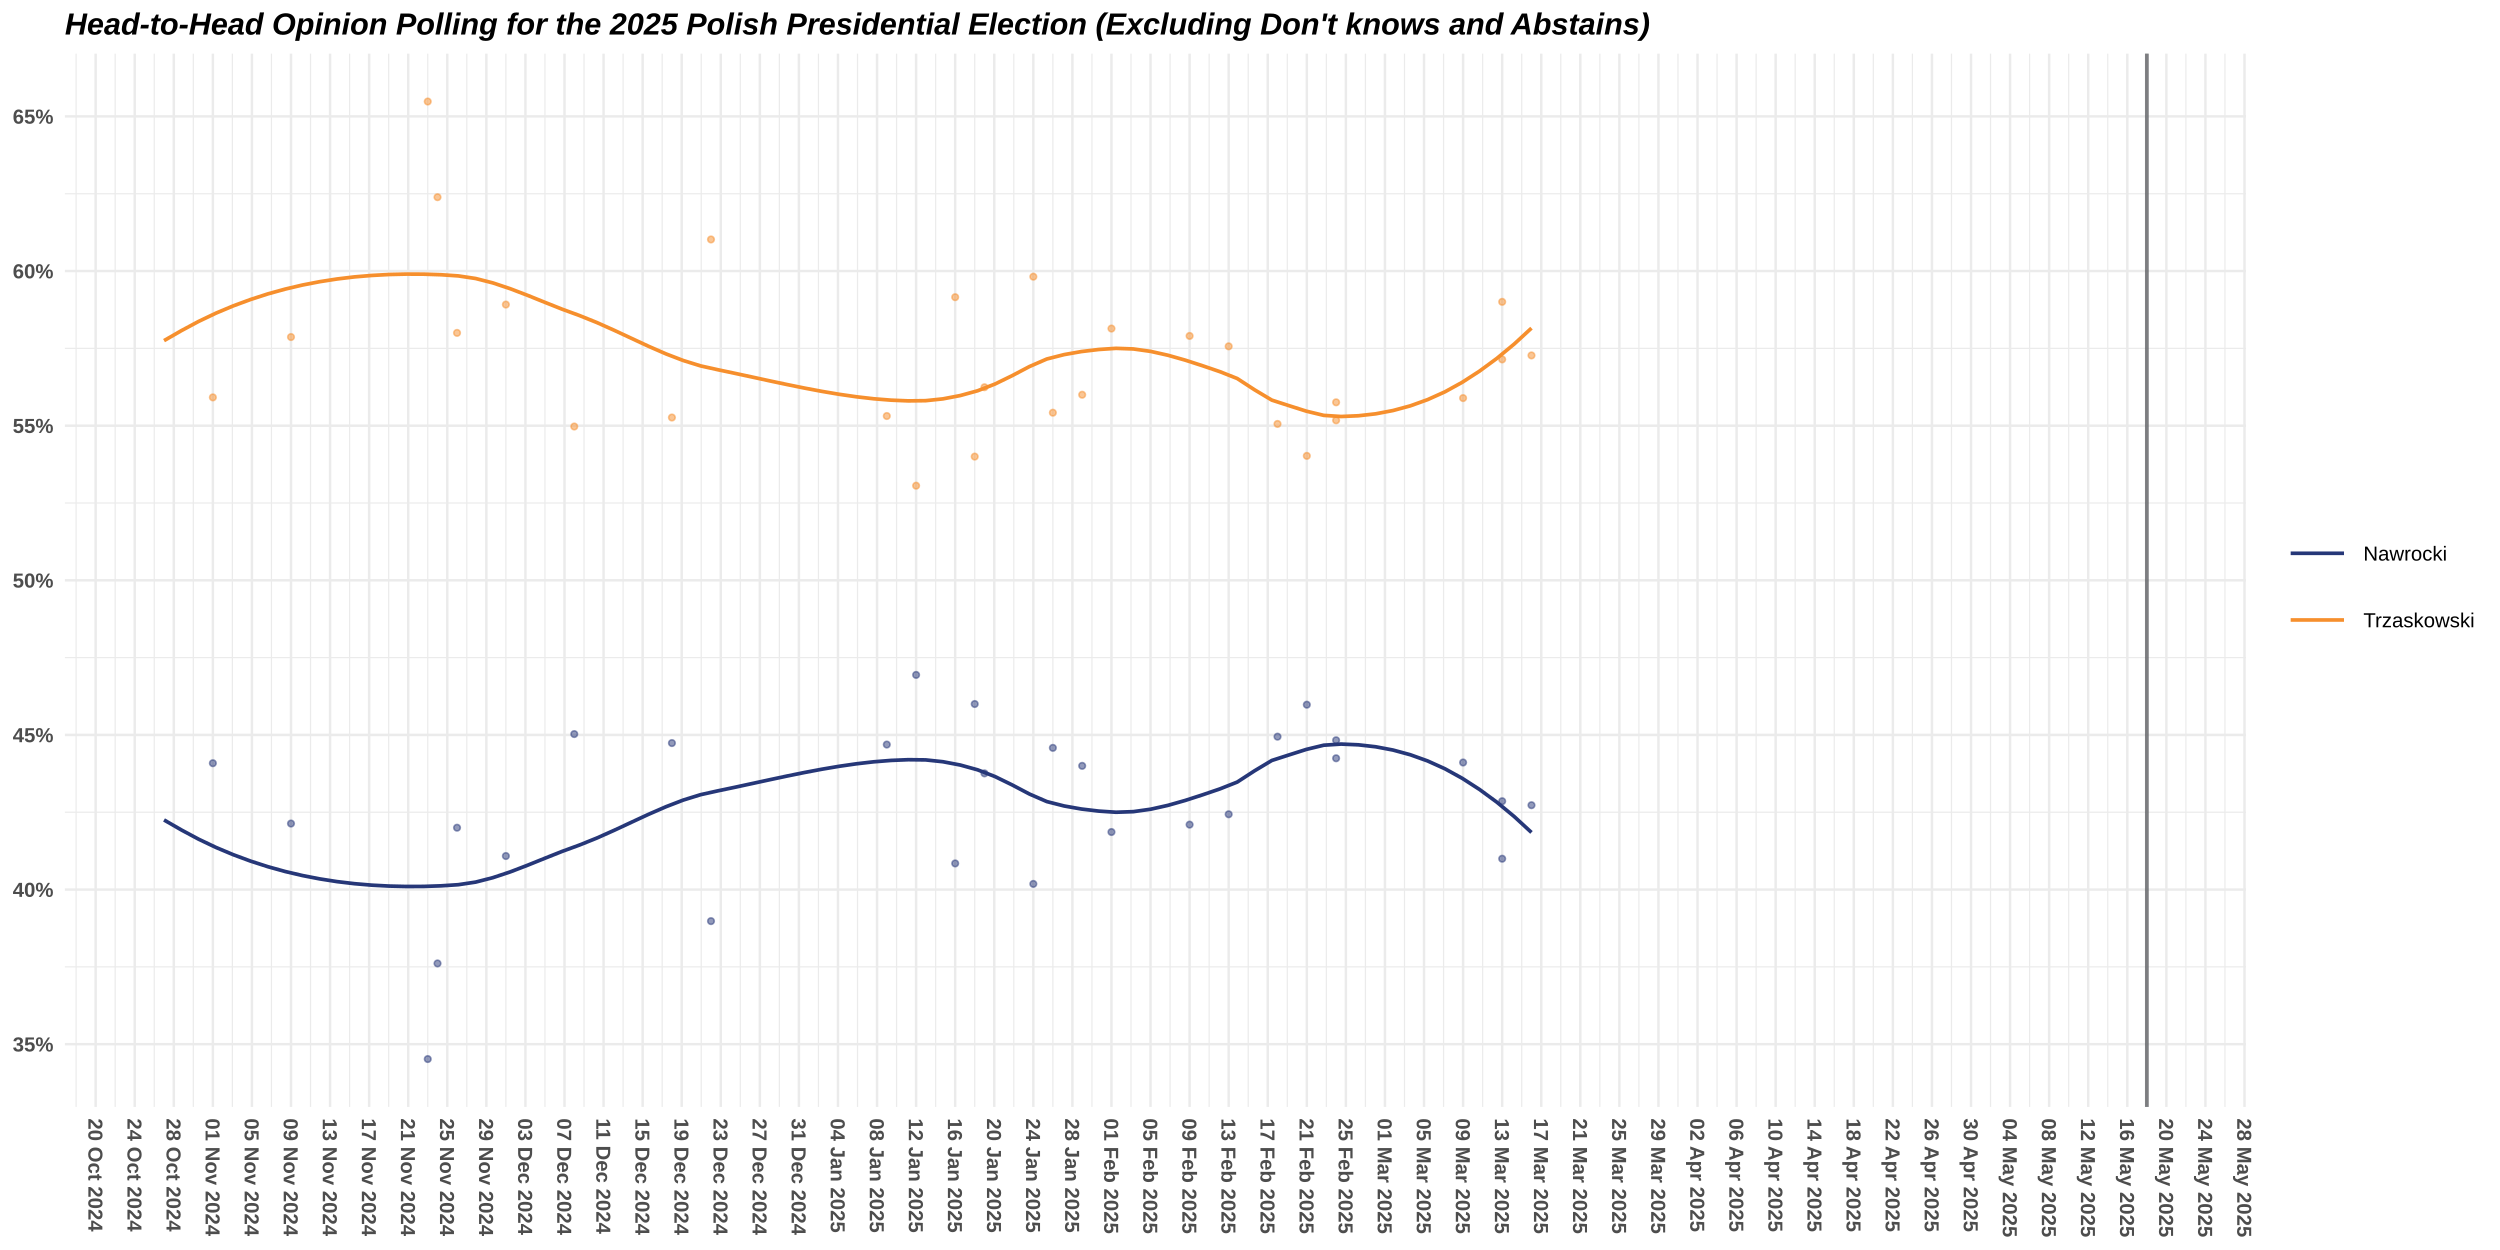
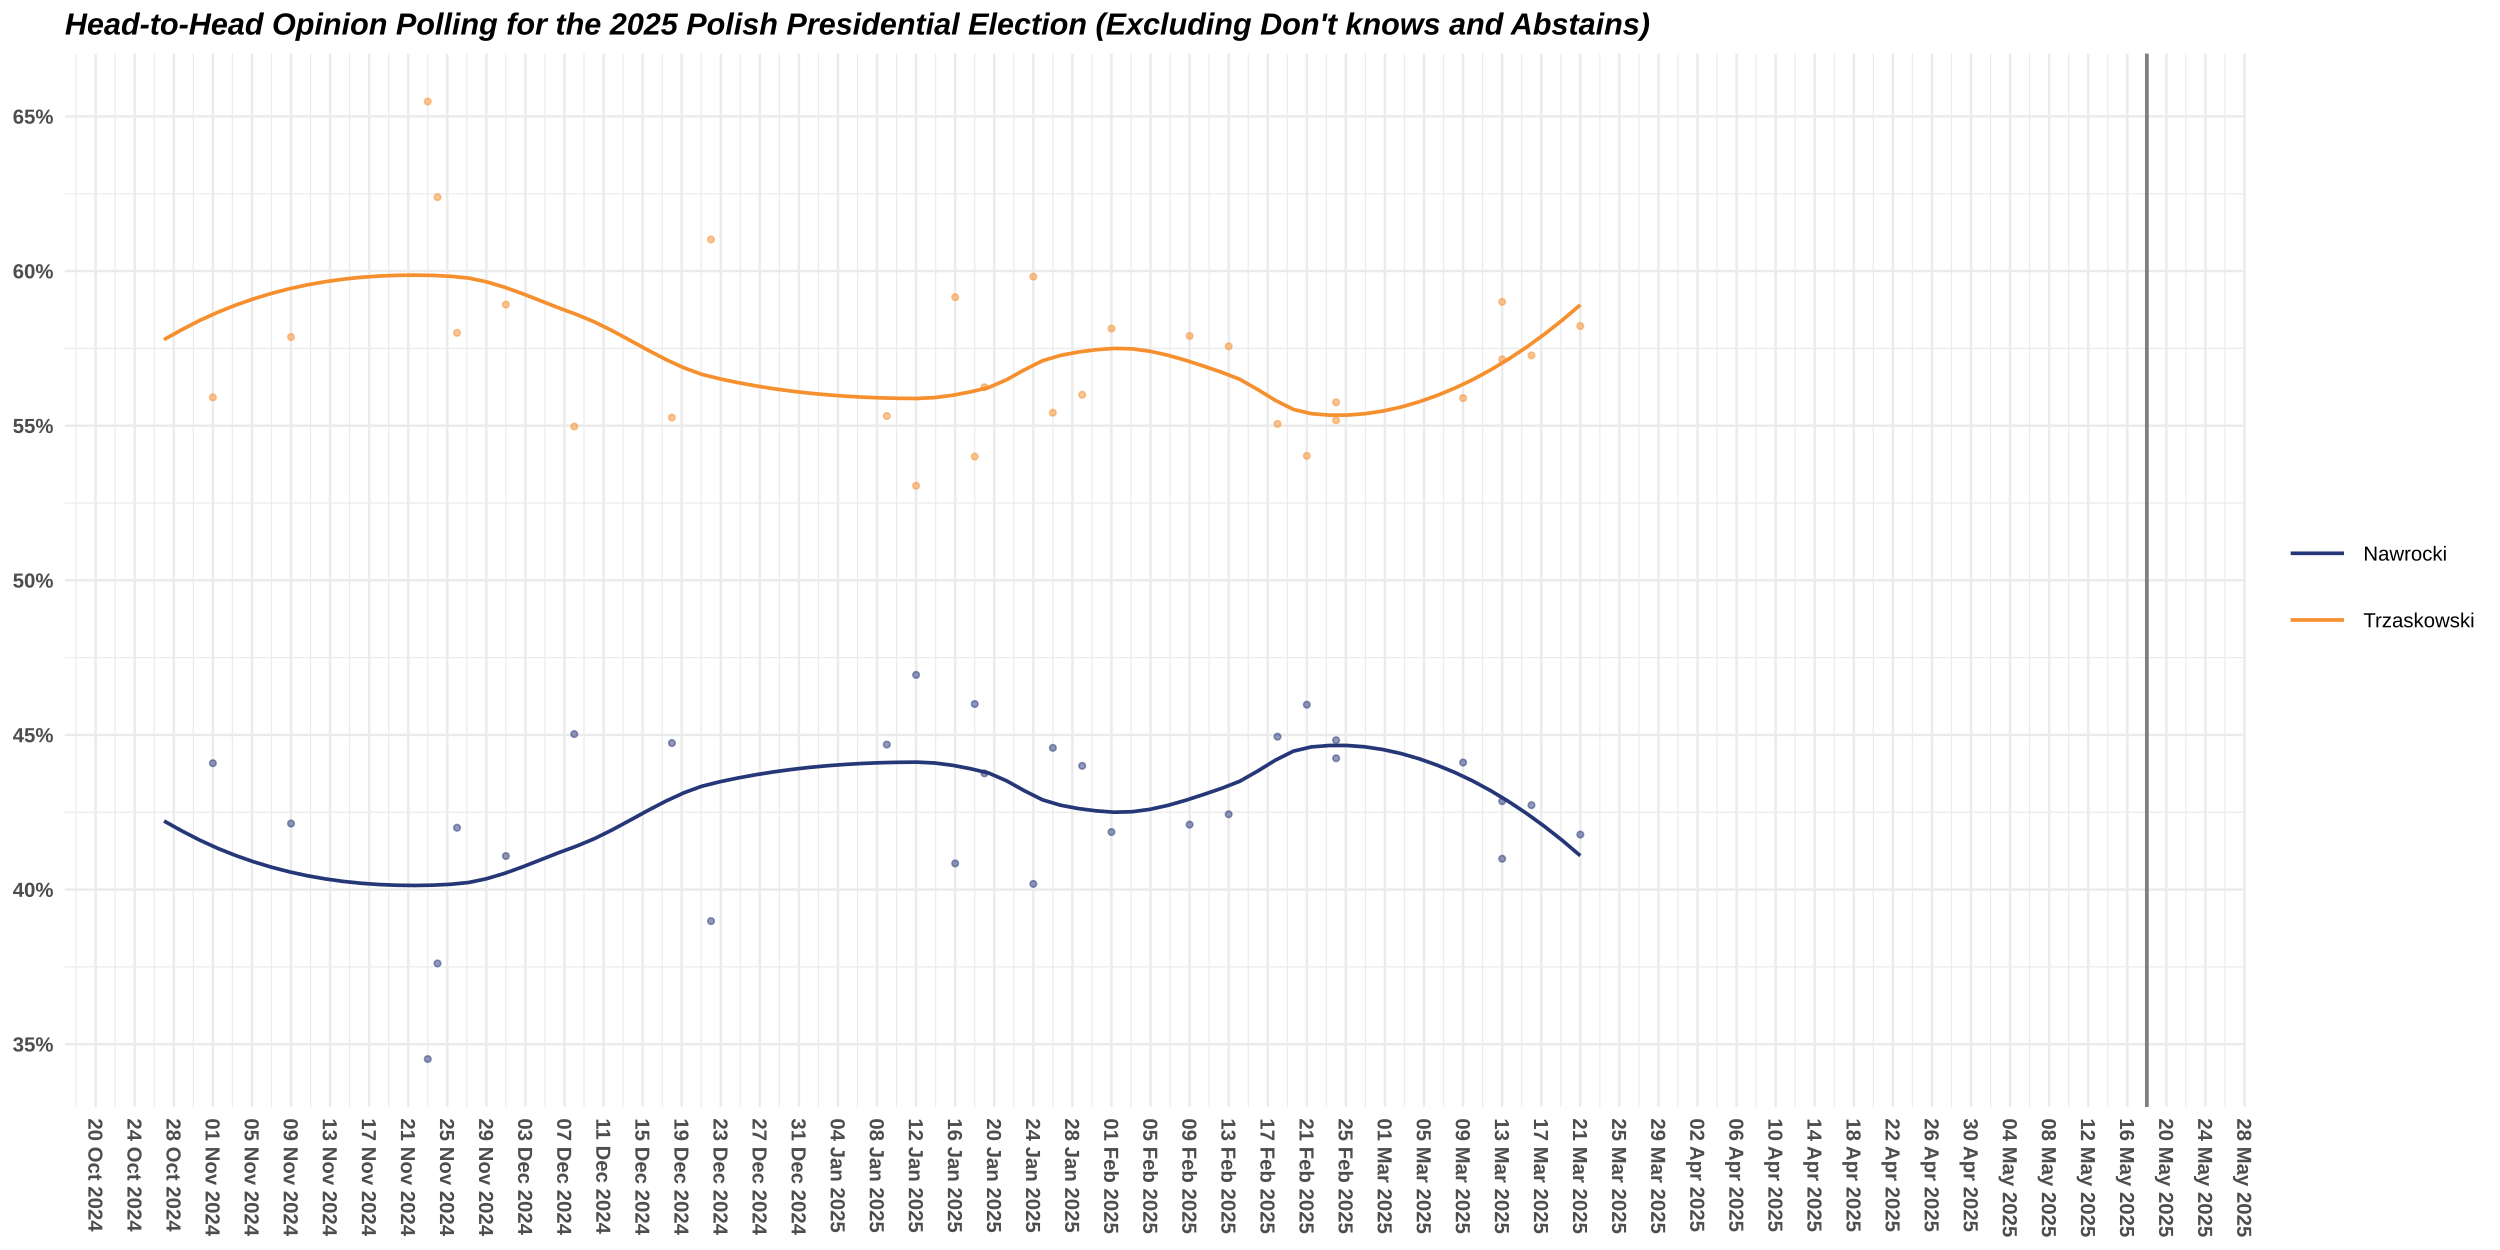
<svg xmlns="http://www.w3.org/2000/svg" class="svglite" width="1080.00pt" height="540.00pt" viewBox="0 0 1080.00 540.00">
  <defs>
    <style type="text/css">
    line, polyline, polygon, path, rect, circle {
      fill: none;
      stroke: #000000;
      stroke-linecap: round;
      stroke-linejoin: round;
      stroke-miterlimit: 10.00;
    }
    text {
      white-space: pre;
    }
  </style>
  </defs>
  <rect width="100%" height="100%" style="stroke: none; fill: #FFFFFF;" />
  <defs>
    <clipPath id="cpMC4wMHwxMDgwLjAwfDAuMDB8NTQwLjAw">
      <rect x="0.00" y="0.00" width="1080.00" height="540.00" />
    </clipPath>
  </defs>
  <g clip-path="url(#cpMC4wMHwxMDgwLjAwfDAuMDB8NTQwLjAw)">
    <rect x="0.00" y="0.00" width="1080.00" height="540.00" style="stroke-width: 1.07; stroke: #FFFFFF; fill: #FFFFFF;" />
  </g>
  <defs>
    <clipPath id="cpMjguMDN8OTcwLjI2fDIzLjE4fDQ3OC4yMA==">
      <rect x="28.03" y="23.18" width="942.23" height="455.02" />
    </clipPath>
  </defs>
  <g clip-path="url(#cpMjguMDN8OTcwLjI2fDIzLjE4fDQ3OC4yMA==)">
    <rect x="28.03" y="23.18" width="942.23" height="455.02" style="stroke-width: 1.07; stroke: #FFFFFF; fill: #FFFFFF;" />
    <polyline points="28.03,417.69 970.26,417.69 " style="stroke-width: 0.53; stroke: #EBEBEB; stroke-linecap: butt;" />
    <polyline points="28.03,350.89 970.26,350.89 " style="stroke-width: 0.53; stroke: #EBEBEB; stroke-linecap: butt;" />
    <polyline points="28.03,284.09 970.26,284.09 " style="stroke-width: 0.53; stroke: #EBEBEB; stroke-linecap: butt;" />
    <polyline points="28.03,217.29 970.26,217.29 " style="stroke-width: 0.53; stroke: #EBEBEB; stroke-linecap: butt;" />
    <polyline points="28.03,150.49 970.26,150.49 " style="stroke-width: 0.53; stroke: #EBEBEB; stroke-linecap: butt;" />
    <polyline points="28.03,83.69 970.26,83.69 " style="stroke-width: 0.53; stroke: #EBEBEB; stroke-linecap: butt;" />
    <polyline points="32.88,478.20 32.88,23.18 " style="stroke-width: 0.53; stroke: #EBEBEB; stroke-linecap: butt;" />
    <polyline points="49.76,478.20 49.76,23.18 " style="stroke-width: 0.53; stroke: #EBEBEB; stroke-linecap: butt;" />
    <polyline points="66.64,478.20 66.64,23.18 " style="stroke-width: 0.53; stroke: #EBEBEB; stroke-linecap: butt;" />
    <polyline points="83.52,478.20 83.52,23.18 " style="stroke-width: 0.53; stroke: #EBEBEB; stroke-linecap: butt;" />
    <polyline points="100.39,478.20 100.39,23.18 " style="stroke-width: 0.53; stroke: #EBEBEB; stroke-linecap: butt;" />
    <polyline points="117.27,478.20 117.27,23.18 " style="stroke-width: 0.53; stroke: #EBEBEB; stroke-linecap: butt;" />
    <polyline points="134.15,478.20 134.15,23.18 " style="stroke-width: 0.53; stroke: #EBEBEB; stroke-linecap: butt;" />
    <polyline points="151.03,478.20 151.03,23.18 " style="stroke-width: 0.53; stroke: #EBEBEB; stroke-linecap: butt;" />
    <polyline points="167.91,478.20 167.91,23.18 " style="stroke-width: 0.53; stroke: #EBEBEB; stroke-linecap: butt;" />
    <polyline points="184.79,478.20 184.79,23.18 " style="stroke-width: 0.53; stroke: #EBEBEB; stroke-linecap: butt;" />
    <polyline points="201.66,478.20 201.66,23.18 " style="stroke-width: 0.53; stroke: #EBEBEB; stroke-linecap: butt;" />
    <polyline points="218.54,478.20 218.54,23.18 " style="stroke-width: 0.53; stroke: #EBEBEB; stroke-linecap: butt;" />
    <polyline points="235.42,478.20 235.42,23.18 " style="stroke-width: 0.53; stroke: #EBEBEB; stroke-linecap: butt;" />
    <polyline points="252.30,478.20 252.30,23.18 " style="stroke-width: 0.53; stroke: #EBEBEB; stroke-linecap: butt;" />
    <polyline points="269.18,478.20 269.18,23.18 " style="stroke-width: 0.53; stroke: #EBEBEB; stroke-linecap: butt;" />
    <polyline points="286.06,478.20 286.06,23.18 " style="stroke-width: 0.53; stroke: #EBEBEB; stroke-linecap: butt;" />
    <polyline points="302.93,478.20 302.93,23.18 " style="stroke-width: 0.53; stroke: #EBEBEB; stroke-linecap: butt;" />
    <polyline points="319.81,478.20 319.81,23.18 " style="stroke-width: 0.53; stroke: #EBEBEB; stroke-linecap: butt;" />
    <polyline points="336.69,478.20 336.69,23.18 " style="stroke-width: 0.53; stroke: #EBEBEB; stroke-linecap: butt;" />
    <polyline points="353.57,478.20 353.57,23.18 " style="stroke-width: 0.53; stroke: #EBEBEB; stroke-linecap: butt;" />
    <polyline points="370.45,478.20 370.45,23.18 " style="stroke-width: 0.53; stroke: #EBEBEB; stroke-linecap: butt;" />
    <polyline points="387.32,478.20 387.32,23.18 " style="stroke-width: 0.53; stroke: #EBEBEB; stroke-linecap: butt;" />
    <polyline points="404.20,478.20 404.20,23.18 " style="stroke-width: 0.53; stroke: #EBEBEB; stroke-linecap: butt;" />
    <polyline points="421.08,478.20 421.08,23.18 " style="stroke-width: 0.53; stroke: #EBEBEB; stroke-linecap: butt;" />
    <polyline points="437.96,478.20 437.96,23.18 " style="stroke-width: 0.53; stroke: #EBEBEB; stroke-linecap: butt;" />
    <polyline points="454.84,478.20 454.84,23.18 " style="stroke-width: 0.53; stroke: #EBEBEB; stroke-linecap: butt;" />
    <polyline points="471.72,478.20 471.72,23.18 " style="stroke-width: 0.53; stroke: #EBEBEB; stroke-linecap: butt;" />
    <polyline points="488.59,478.20 488.59,23.18 " style="stroke-width: 0.53; stroke: #EBEBEB; stroke-linecap: butt;" />
    <polyline points="505.47,478.20 505.47,23.18 " style="stroke-width: 0.53; stroke: #EBEBEB; stroke-linecap: butt;" />
    <polyline points="522.35,478.20 522.35,23.18 " style="stroke-width: 0.53; stroke: #EBEBEB; stroke-linecap: butt;" />
    <polyline points="539.23,478.20 539.23,23.18 " style="stroke-width: 0.53; stroke: #EBEBEB; stroke-linecap: butt;" />
    <polyline points="556.11,478.20 556.11,23.18 " style="stroke-width: 0.53; stroke: #EBEBEB; stroke-linecap: butt;" />
    <polyline points="572.98,478.20 572.98,23.18 " style="stroke-width: 0.53; stroke: #EBEBEB; stroke-linecap: butt;" />
    <polyline points="589.86,478.20 589.86,23.18 " style="stroke-width: 0.53; stroke: #EBEBEB; stroke-linecap: butt;" />
    <polyline points="606.74,478.20 606.74,23.18 " style="stroke-width: 0.53; stroke: #EBEBEB; stroke-linecap: butt;" />
    <polyline points="623.62,478.20 623.62,23.18 " style="stroke-width: 0.53; stroke: #EBEBEB; stroke-linecap: butt;" />
    <polyline points="640.50,478.20 640.50,23.18 " style="stroke-width: 0.53; stroke: #EBEBEB; stroke-linecap: butt;" />
    <polyline points="657.38,478.20 657.38,23.18 " style="stroke-width: 0.53; stroke: #EBEBEB; stroke-linecap: butt;" />
    <polyline points="674.25,478.20 674.25,23.18 " style="stroke-width: 0.53; stroke: #EBEBEB; stroke-linecap: butt;" />
    <polyline points="691.13,478.20 691.13,23.18 " style="stroke-width: 0.53; stroke: #EBEBEB; stroke-linecap: butt;" />
    <polyline points="708.01,478.20 708.01,23.18 " style="stroke-width: 0.53; stroke: #EBEBEB; stroke-linecap: butt;" />
    <polyline points="724.89,478.20 724.89,23.18 " style="stroke-width: 0.53; stroke: #EBEBEB; stroke-linecap: butt;" />
    <polyline points="741.77,478.20 741.77,23.18 " style="stroke-width: 0.53; stroke: #EBEBEB; stroke-linecap: butt;" />
    <polyline points="758.65,478.20 758.65,23.18 " style="stroke-width: 0.53; stroke: #EBEBEB; stroke-linecap: butt;" />
    <polyline points="775.52,478.20 775.52,23.18 " style="stroke-width: 0.53; stroke: #EBEBEB; stroke-linecap: butt;" />
    <polyline points="792.40,478.20 792.40,23.18 " style="stroke-width: 0.53; stroke: #EBEBEB; stroke-linecap: butt;" />
    <polyline points="809.28,478.20 809.28,23.18 " style="stroke-width: 0.53; stroke: #EBEBEB; stroke-linecap: butt;" />
    <polyline points="826.16,478.20 826.16,23.18 " style="stroke-width: 0.53; stroke: #EBEBEB; stroke-linecap: butt;" />
    <polyline points="843.04,478.20 843.04,23.18 " style="stroke-width: 0.53; stroke: #EBEBEB; stroke-linecap: butt;" />
    <polyline points="859.91,478.20 859.91,23.18 " style="stroke-width: 0.53; stroke: #EBEBEB; stroke-linecap: butt;" />
    <polyline points="876.79,478.20 876.79,23.18 " style="stroke-width: 0.53; stroke: #EBEBEB; stroke-linecap: butt;" />
    <polyline points="893.67,478.20 893.67,23.18 " style="stroke-width: 0.53; stroke: #EBEBEB; stroke-linecap: butt;" />
    <polyline points="910.55,478.20 910.55,23.18 " style="stroke-width: 0.53; stroke: #EBEBEB; stroke-linecap: butt;" />
    <polyline points="927.43,478.20 927.43,23.18 " style="stroke-width: 0.53; stroke: #EBEBEB; stroke-linecap: butt;" />
    <polyline points="944.31,478.20 944.31,23.18 " style="stroke-width: 0.53; stroke: #EBEBEB; stroke-linecap: butt;" />
    <polyline points="961.18,478.20 961.18,23.18 " style="stroke-width: 0.53; stroke: #EBEBEB; stroke-linecap: butt;" />
    <polyline points="28.03,451.09 970.26,451.09 " style="stroke-width: 1.07; stroke: #EBEBEB; stroke-linecap: butt;" />
    <polyline points="28.03,384.29 970.26,384.29 " style="stroke-width: 1.07; stroke: #EBEBEB; stroke-linecap: butt;" />
    <polyline points="28.03,317.49 970.26,317.49 " style="stroke-width: 1.07; stroke: #EBEBEB; stroke-linecap: butt;" />
    <polyline points="28.03,250.69 970.26,250.69 " style="stroke-width: 1.07; stroke: #EBEBEB; stroke-linecap: butt;" />
    <polyline points="28.03,183.89 970.26,183.89 " style="stroke-width: 1.07; stroke: #EBEBEB; stroke-linecap: butt;" />
    <polyline points="28.03,117.09 970.26,117.09 " style="stroke-width: 1.07; stroke: #EBEBEB; stroke-linecap: butt;" />
    <polyline points="28.03,50.28 970.26,50.28 " style="stroke-width: 1.07; stroke: #EBEBEB; stroke-linecap: butt;" />
    <polyline points="41.32,478.20 41.32,23.18 " style="stroke-width: 1.07; stroke: #EBEBEB; stroke-linecap: butt;" />
    <polyline points="58.20,478.20 58.20,23.18 " style="stroke-width: 1.07; stroke: #EBEBEB; stroke-linecap: butt;" />
    <polyline points="75.08,478.20 75.08,23.18 " style="stroke-width: 1.07; stroke: #EBEBEB; stroke-linecap: butt;" />
    <polyline points="91.96,478.20 91.96,23.18 " style="stroke-width: 1.07; stroke: #EBEBEB; stroke-linecap: butt;" />
    <polyline points="108.83,478.20 108.83,23.18 " style="stroke-width: 1.07; stroke: #EBEBEB; stroke-linecap: butt;" />
    <polyline points="125.71,478.20 125.71,23.18 " style="stroke-width: 1.07; stroke: #EBEBEB; stroke-linecap: butt;" />
    <polyline points="142.59,478.20 142.59,23.18 " style="stroke-width: 1.07; stroke: #EBEBEB; stroke-linecap: butt;" />
    <polyline points="159.47,478.20 159.47,23.18 " style="stroke-width: 1.07; stroke: #EBEBEB; stroke-linecap: butt;" />
    <polyline points="176.35,478.20 176.35,23.18 " style="stroke-width: 1.07; stroke: #EBEBEB; stroke-linecap: butt;" />
    <polyline points="193.22,478.20 193.22,23.18 " style="stroke-width: 1.07; stroke: #EBEBEB; stroke-linecap: butt;" />
    <polyline points="210.10,478.20 210.10,23.18 " style="stroke-width: 1.07; stroke: #EBEBEB; stroke-linecap: butt;" />
    <polyline points="226.98,478.20 226.98,23.18 " style="stroke-width: 1.07; stroke: #EBEBEB; stroke-linecap: butt;" />
    <polyline points="243.86,478.20 243.86,23.18 " style="stroke-width: 1.07; stroke: #EBEBEB; stroke-linecap: butt;" />
    <polyline points="260.74,478.20 260.74,23.18 " style="stroke-width: 1.07; stroke: #EBEBEB; stroke-linecap: butt;" />
    <polyline points="277.62,478.20 277.62,23.18 " style="stroke-width: 1.07; stroke: #EBEBEB; stroke-linecap: butt;" />
    <polyline points="294.49,478.20 294.49,23.18 " style="stroke-width: 1.07; stroke: #EBEBEB; stroke-linecap: butt;" />
    <polyline points="311.37,478.20 311.37,23.18 " style="stroke-width: 1.07; stroke: #EBEBEB; stroke-linecap: butt;" />
    <polyline points="328.25,478.20 328.25,23.18 " style="stroke-width: 1.07; stroke: #EBEBEB; stroke-linecap: butt;" />
    <polyline points="345.13,478.20 345.13,23.18 " style="stroke-width: 1.07; stroke: #EBEBEB; stroke-linecap: butt;" />
    <polyline points="362.01,478.20 362.01,23.18 " style="stroke-width: 1.07; stroke: #EBEBEB; stroke-linecap: butt;" />
    <polyline points="378.89,478.20 378.89,23.18 " style="stroke-width: 1.07; stroke: #EBEBEB; stroke-linecap: butt;" />
    <polyline points="395.76,478.20 395.76,23.18 " style="stroke-width: 1.07; stroke: #EBEBEB; stroke-linecap: butt;" />
    <polyline points="412.64,478.20 412.64,23.18 " style="stroke-width: 1.07; stroke: #EBEBEB; stroke-linecap: butt;" />
    <polyline points="429.52,478.20 429.52,23.18 " style="stroke-width: 1.07; stroke: #EBEBEB; stroke-linecap: butt;" />
    <polyline points="446.40,478.20 446.40,23.18 " style="stroke-width: 1.07; stroke: #EBEBEB; stroke-linecap: butt;" />
    <polyline points="463.28,478.20 463.28,23.18 " style="stroke-width: 1.07; stroke: #EBEBEB; stroke-linecap: butt;" />
    <polyline points="480.15,478.20 480.15,23.18 " style="stroke-width: 1.07; stroke: #EBEBEB; stroke-linecap: butt;" />
    <polyline points="497.03,478.20 497.03,23.18 " style="stroke-width: 1.07; stroke: #EBEBEB; stroke-linecap: butt;" />
    <polyline points="513.91,478.20 513.91,23.18 " style="stroke-width: 1.07; stroke: #EBEBEB; stroke-linecap: butt;" />
    <polyline points="530.79,478.20 530.79,23.18 " style="stroke-width: 1.07; stroke: #EBEBEB; stroke-linecap: butt;" />
    <polyline points="547.67,478.20 547.67,23.18 " style="stroke-width: 1.07; stroke: #EBEBEB; stroke-linecap: butt;" />
    <polyline points="564.55,478.20 564.55,23.18 " style="stroke-width: 1.07; stroke: #EBEBEB; stroke-linecap: butt;" />
    <polyline points="581.42,478.20 581.42,23.18 " style="stroke-width: 1.07; stroke: #EBEBEB; stroke-linecap: butt;" />
    <polyline points="598.30,478.20 598.30,23.18 " style="stroke-width: 1.07; stroke: #EBEBEB; stroke-linecap: butt;" />
    <polyline points="615.18,478.20 615.18,23.18 " style="stroke-width: 1.07; stroke: #EBEBEB; stroke-linecap: butt;" />
    <polyline points="632.06,478.20 632.06,23.18 " style="stroke-width: 1.07; stroke: #EBEBEB; stroke-linecap: butt;" />
    <polyline points="648.94,478.20 648.94,23.18 " style="stroke-width: 1.07; stroke: #EBEBEB; stroke-linecap: butt;" />
    <polyline points="665.82,478.20 665.82,23.18 " style="stroke-width: 1.07; stroke: #EBEBEB; stroke-linecap: butt;" />
    <polyline points="682.69,478.20 682.69,23.18 " style="stroke-width: 1.07; stroke: #EBEBEB; stroke-linecap: butt;" />
    <polyline points="699.57,478.20 699.57,23.18 " style="stroke-width: 1.07; stroke: #EBEBEB; stroke-linecap: butt;" />
    <polyline points="716.45,478.20 716.45,23.18 " style="stroke-width: 1.07; stroke: #EBEBEB; stroke-linecap: butt;" />
    <polyline points="733.33,478.20 733.33,23.18 " style="stroke-width: 1.07; stroke: #EBEBEB; stroke-linecap: butt;" />
    <polyline points="750.21,478.20 750.21,23.18 " style="stroke-width: 1.07; stroke: #EBEBEB; stroke-linecap: butt;" />
    <polyline points="767.08,478.20 767.08,23.18 " style="stroke-width: 1.07; stroke: #EBEBEB; stroke-linecap: butt;" />
    <polyline points="783.96,478.20 783.96,23.18 " style="stroke-width: 1.07; stroke: #EBEBEB; stroke-linecap: butt;" />
    <polyline points="800.84,478.20 800.84,23.18 " style="stroke-width: 1.07; stroke: #EBEBEB; stroke-linecap: butt;" />
    <polyline points="817.72,478.20 817.72,23.18 " style="stroke-width: 1.07; stroke: #EBEBEB; stroke-linecap: butt;" />
    <polyline points="834.60,478.20 834.60,23.18 " style="stroke-width: 1.07; stroke: #EBEBEB; stroke-linecap: butt;" />
    <polyline points="851.48,478.20 851.48,23.18 " style="stroke-width: 1.07; stroke: #EBEBEB; stroke-linecap: butt;" />
    <polyline points="868.35,478.20 868.35,23.18 " style="stroke-width: 1.07; stroke: #EBEBEB; stroke-linecap: butt;" />
    <polyline points="885.23,478.20 885.23,23.18 " style="stroke-width: 1.07; stroke: #EBEBEB; stroke-linecap: butt;" />
    <polyline points="902.11,478.20 902.11,23.18 " style="stroke-width: 1.07; stroke: #EBEBEB; stroke-linecap: butt;" />
    <polyline points="918.99,478.20 918.99,23.18 " style="stroke-width: 1.07; stroke: #EBEBEB; stroke-linecap: butt;" />
    <polyline points="935.87,478.20 935.87,23.18 " style="stroke-width: 1.07; stroke: #EBEBEB; stroke-linecap: butt;" />
    <polyline points="952.74,478.20 952.74,23.18 " style="stroke-width: 1.07; stroke: #EBEBEB; stroke-linecap: butt;" />
    <polyline points="969.62,478.20 969.62,23.18 " style="stroke-width: 1.07; stroke: #EBEBEB; stroke-linecap: butt;" />
+     <circle cx="682.69" cy="360.54" r="1.42" style="stroke-width: 0.71; stroke: #263778; stroke-opacity: 0.50; fill: #263778; fill-opacity: 0.50;" />
    <circle cx="661.60" cy="347.84" r="1.42" style="stroke-width: 0.71; stroke: #263778; stroke-opacity: 0.50; fill: #263778; fill-opacity: 0.50;" />
    <circle cx="648.94" cy="346.12" r="1.42" style="stroke-width: 0.71; stroke: #263778; stroke-opacity: 0.50; fill: #263778; fill-opacity: 0.50;" />
    <circle cx="648.94" cy="370.97" r="1.42" style="stroke-width: 0.71; stroke: #263778; stroke-opacity: 0.50; fill: #263778; fill-opacity: 0.50;" />
    <circle cx="632.06" cy="329.40" r="1.42" style="stroke-width: 0.71; stroke: #263778; stroke-opacity: 0.50; fill: #263778; fill-opacity: 0.50;" />
    <circle cx="577.20" cy="319.79" r="1.42" style="stroke-width: 0.71; stroke: #263778; stroke-opacity: 0.50; fill: #263778; fill-opacity: 0.50;" />
    <circle cx="577.20" cy="327.57" r="1.42" style="stroke-width: 0.71; stroke: #263778; stroke-opacity: 0.50; fill: #263778; fill-opacity: 0.50;" />
    <circle cx="564.55" cy="304.43" r="1.42" style="stroke-width: 0.71; stroke: #263778; stroke-opacity: 0.50; fill: #263778; fill-opacity: 0.50;" />
    <circle cx="551.89" cy="318.24" r="1.42" style="stroke-width: 0.71; stroke: #263778; stroke-opacity: 0.50; fill: #263778; fill-opacity: 0.50;" />
    <circle cx="480.15" cy="359.43" r="1.42" style="stroke-width: 0.71; stroke: #263778; stroke-opacity: 0.50; fill: #263778; fill-opacity: 0.50;" />
    <circle cx="530.79" cy="351.76" r="1.42" style="stroke-width: 0.71; stroke: #263778; stroke-opacity: 0.50; fill: #263778; fill-opacity: 0.50;" />
    <circle cx="513.91" cy="356.24" r="1.42" style="stroke-width: 0.71; stroke: #263778; stroke-opacity: 0.50; fill: #263778; fill-opacity: 0.50;" />
    <circle cx="467.50" cy="330.85" r="1.42" style="stroke-width: 0.71; stroke: #263778; stroke-opacity: 0.50; fill: #263778; fill-opacity: 0.50;" />
    <circle cx="454.84" cy="323.08" r="1.42" style="stroke-width: 0.71; stroke: #263778; stroke-opacity: 0.50; fill: #263778; fill-opacity: 0.50;" />
    <circle cx="446.40" cy="381.85" r="1.42" style="stroke-width: 0.71; stroke: #263778; stroke-opacity: 0.50; fill: #263778; fill-opacity: 0.50;" />
    <circle cx="425.30" cy="334.09" r="1.42" style="stroke-width: 0.71; stroke: #263778; stroke-opacity: 0.50; fill: #263778; fill-opacity: 0.50;" />
    <circle cx="421.08" cy="304.13" r="1.42" style="stroke-width: 0.71; stroke: #263778; stroke-opacity: 0.50; fill: #263778; fill-opacity: 0.50;" />
    <circle cx="412.64" cy="373.00" r="1.42" style="stroke-width: 0.71; stroke: #263778; stroke-opacity: 0.50; fill: #263778; fill-opacity: 0.50;" />
    <circle cx="395.76" cy="291.56" r="1.42" style="stroke-width: 0.71; stroke: #263778; stroke-opacity: 0.50; fill: #263778; fill-opacity: 0.50;" />
    <circle cx="383.10" cy="321.65" r="1.42" style="stroke-width: 0.71; stroke: #263778; stroke-opacity: 0.50; fill: #263778; fill-opacity: 0.50;" />
    <circle cx="307.15" cy="397.92" r="1.42" style="stroke-width: 0.71; stroke: #263778; stroke-opacity: 0.50; fill: #263778; fill-opacity: 0.50;" />
    <circle cx="290.27" cy="321.00" r="1.42" style="stroke-width: 0.71; stroke: #263778; stroke-opacity: 0.50; fill: #263778; fill-opacity: 0.50;" />
    <circle cx="218.54" cy="369.80" r="1.42" style="stroke-width: 0.71; stroke: #263778; stroke-opacity: 0.50; fill: #263778; fill-opacity: 0.50;" />
    <circle cx="248.08" cy="317.12" r="1.42" style="stroke-width: 0.71; stroke: #263778; stroke-opacity: 0.50; fill: #263778; fill-opacity: 0.50;" />
    <circle cx="197.44" cy="357.57" r="1.42" style="stroke-width: 0.71; stroke: #263778; stroke-opacity: 0.50; fill: #263778; fill-opacity: 0.50;" />
    <circle cx="91.96" cy="329.70" r="1.42" style="stroke-width: 0.71; stroke: #263778; stroke-opacity: 0.50; fill: #263778; fill-opacity: 0.50;" />
    <circle cx="189.01" cy="416.20" r="1.42" style="stroke-width: 0.71; stroke: #263778; stroke-opacity: 0.50; fill: #263778; fill-opacity: 0.50;" />
    <circle cx="184.79" cy="457.51" r="1.42" style="stroke-width: 0.71; stroke: #263778; stroke-opacity: 0.50; fill: #263778; fill-opacity: 0.50;" />
    <circle cx="125.71" cy="355.77" r="1.42" style="stroke-width: 0.71; stroke: #263778; stroke-opacity: 0.50; fill: #263778; fill-opacity: 0.50;" />
+     <circle cx="682.69" cy="140.84" r="1.42" style="stroke-width: 0.71; stroke: #F68F2D; stroke-opacity: 0.50; fill: #F68F2D; fill-opacity: 0.50;" />
    <circle cx="661.60" cy="153.54" r="1.42" style="stroke-width: 0.71; stroke: #F68F2D; stroke-opacity: 0.50; fill: #F68F2D; fill-opacity: 0.50;" />
    <circle cx="648.94" cy="155.26" r="1.42" style="stroke-width: 0.71; stroke: #F68F2D; stroke-opacity: 0.50; fill: #F68F2D; fill-opacity: 0.50;" />
    <circle cx="648.94" cy="130.40" r="1.42" style="stroke-width: 0.71; stroke: #F68F2D; stroke-opacity: 0.50; fill: #F68F2D; fill-opacity: 0.50;" />
    <circle cx="632.06" cy="171.97" r="1.42" style="stroke-width: 0.71; stroke: #F68F2D; stroke-opacity: 0.50; fill: #F68F2D; fill-opacity: 0.50;" />
    <circle cx="577.20" cy="181.58" r="1.42" style="stroke-width: 0.71; stroke: #F68F2D; stroke-opacity: 0.50; fill: #F68F2D; fill-opacity: 0.50;" />
    <circle cx="577.20" cy="173.80" r="1.42" style="stroke-width: 0.71; stroke: #F68F2D; stroke-opacity: 0.50; fill: #F68F2D; fill-opacity: 0.50;" />
    <circle cx="564.55" cy="196.94" r="1.42" style="stroke-width: 0.71; stroke: #F68F2D; stroke-opacity: 0.50; fill: #F68F2D; fill-opacity: 0.50;" />
    <circle cx="551.89" cy="183.14" r="1.42" style="stroke-width: 0.71; stroke: #F68F2D; stroke-opacity: 0.50; fill: #F68F2D; fill-opacity: 0.50;" />
    <circle cx="480.15" cy="141.94" r="1.42" style="stroke-width: 0.71; stroke: #F68F2D; stroke-opacity: 0.50; fill: #F68F2D; fill-opacity: 0.50;" />
    <circle cx="530.79" cy="149.61" r="1.42" style="stroke-width: 0.71; stroke: #F68F2D; stroke-opacity: 0.50; fill: #F68F2D; fill-opacity: 0.50;" />
    <circle cx="513.91" cy="145.13" r="1.42" style="stroke-width: 0.71; stroke: #F68F2D; stroke-opacity: 0.50; fill: #F68F2D; fill-opacity: 0.50;" />
    <circle cx="467.50" cy="170.53" r="1.42" style="stroke-width: 0.71; stroke: #F68F2D; stroke-opacity: 0.50; fill: #F68F2D; fill-opacity: 0.50;" />
    <circle cx="454.84" cy="178.29" r="1.42" style="stroke-width: 0.71; stroke: #F68F2D; stroke-opacity: 0.50; fill: #F68F2D; fill-opacity: 0.50;" />
    <circle cx="446.40" cy="119.53" r="1.42" style="stroke-width: 0.71; stroke: #F68F2D; stroke-opacity: 0.50; fill: #F68F2D; fill-opacity: 0.50;" />
    <circle cx="425.30" cy="167.28" r="1.42" style="stroke-width: 0.71; stroke: #F68F2D; stroke-opacity: 0.50; fill: #F68F2D; fill-opacity: 0.50;" />
    <circle cx="421.08" cy="197.25" r="1.42" style="stroke-width: 0.71; stroke: #F68F2D; stroke-opacity: 0.50; fill: #F68F2D; fill-opacity: 0.50;" />
    <circle cx="412.64" cy="128.38" r="1.42" style="stroke-width: 0.71; stroke: #F68F2D; stroke-opacity: 0.50; fill: #F68F2D; fill-opacity: 0.50;" />
    <circle cx="395.76" cy="209.82" r="1.42" style="stroke-width: 0.71; stroke: #F68F2D; stroke-opacity: 0.50; fill: #F68F2D; fill-opacity: 0.50;" />
    <circle cx="383.10" cy="179.72" r="1.42" style="stroke-width: 0.71; stroke: #F68F2D; stroke-opacity: 0.50; fill: #F68F2D; fill-opacity: 0.50;" />
    <circle cx="307.15" cy="103.45" r="1.42" style="stroke-width: 0.71; stroke: #F68F2D; stroke-opacity: 0.50; fill: #F68F2D; fill-opacity: 0.50;" />
    <circle cx="290.27" cy="180.37" r="1.42" style="stroke-width: 0.71; stroke: #F68F2D; stroke-opacity: 0.50; fill: #F68F2D; fill-opacity: 0.50;" />
    <circle cx="218.54" cy="131.57" r="1.42" style="stroke-width: 0.71; stroke: #F68F2D; stroke-opacity: 0.50; fill: #F68F2D; fill-opacity: 0.50;" />
    <circle cx="248.08" cy="184.25" r="1.42" style="stroke-width: 0.71; stroke: #F68F2D; stroke-opacity: 0.50; fill: #F68F2D; fill-opacity: 0.50;" />
    <circle cx="197.44" cy="143.81" r="1.42" style="stroke-width: 0.71; stroke: #F68F2D; stroke-opacity: 0.50; fill: #F68F2D; fill-opacity: 0.50;" />
    <circle cx="91.96" cy="171.67" r="1.42" style="stroke-width: 0.71; stroke: #F68F2D; stroke-opacity: 0.50; fill: #F68F2D; fill-opacity: 0.50;" />
    <circle cx="189.01" cy="85.18" r="1.42" style="stroke-width: 0.71; stroke: #F68F2D; stroke-opacity: 0.50; fill: #F68F2D; fill-opacity: 0.50;" />
    <circle cx="184.79" cy="43.86" r="1.42" style="stroke-width: 0.71; stroke: #F68F2D; stroke-opacity: 0.50; fill: #F68F2D; fill-opacity: 0.50;" />
    <circle cx="125.71" cy="145.60" r="1.42" style="stroke-width: 0.71; stroke: #F68F2D; stroke-opacity: 0.50; fill: #F68F2D; fill-opacity: 0.50;" />
-     <polyline points="70.86,354.22 78.34,358.53 85.81,362.53 93.29,366.09 100.77,369.23 108.25,372.00 115.72,374.41 123.20,376.49 130.68,378.24 138.16,379.69 145.63,380.86 153.11,381.75 160.59,382.39 168.07,382.78 175.55,382.96 183.02,382.93 190.50,382.68 197.98,382.19 205.46,381.07 212.93,379.15 220.41,376.66 227.89,373.79 235.37,370.77 242.84,367.80 250.32,365.06 257.80,362.05 265.28,358.71 272.76,355.22 280.23,351.76 287.71,348.50 295.19,345.62 302.67,343.30 310.14,341.64 317.62,340.07 325.10,338.45 332.58,336.83 340.05,335.24 347.53,333.72 355.01,332.31 362.49,331.04 369.97,329.96 377.44,329.10 384.92,328.50 392.40,328.19 399.88,328.28 407.35,329.07 414.83,330.49 422.31,332.56 429.79,335.45 437.26,339.09 444.74,343.03 452.22,346.28 459.70,348.18 467.18,349.50 474.65,350.39 482.13,350.89 489.61,350.63 497.09,349.58 504.56,347.91 512.04,345.78 519.52,343.36 527.00,340.81 534.47,337.86 541.95,333.00 549.43,328.52 556.91,326.11 564.39,323.73 571.86,321.93 579.34,321.44 586.82,321.76 594.30,322.61 601.77,324.02 609.25,326.05 616.73,328.73 624.21,332.11 631.68,336.23 639.16,341.05 646.64,346.54 654.12,352.73 661.60,359.62 " style="stroke-width: 1.60; stroke: #263778; stroke-linecap: butt;" />
-     <polyline points="70.86,147.15 78.34,142.85 85.81,138.85 93.29,135.28 100.77,132.14 108.25,129.38 115.72,126.96 123.20,124.89 130.68,123.13 138.16,121.68 145.63,120.52 153.11,119.62 160.59,118.99 168.07,118.59 175.55,118.41 183.02,118.44 190.50,118.69 197.98,119.19 205.46,120.31 212.93,122.22 220.41,124.72 227.89,127.58 235.37,130.60 242.84,133.57 250.32,136.31 257.80,139.32 265.28,142.66 272.76,146.15 280.23,149.62 287.71,152.88 295.19,155.75 302.67,158.07 310.14,159.73 317.62,161.31 325.10,162.92 332.58,164.55 340.05,166.13 347.53,167.65 355.01,169.06 362.49,170.33 369.97,171.41 377.44,172.27 384.92,172.87 392.40,173.18 399.88,173.09 407.35,172.31 414.83,170.88 422.31,168.82 429.79,165.92 437.26,162.28 444.74,158.34 452.22,155.09 459.70,153.19 467.18,151.87 474.65,150.98 482.13,150.48 489.61,150.75 497.09,151.80 504.56,153.47 512.04,155.59 519.52,158.01 527.00,160.56 534.47,163.51 541.95,168.38 549.43,172.85 556.91,175.27 564.39,177.64 571.86,179.44 579.34,179.93 586.82,179.61 594.30,178.77 601.77,177.35 609.25,175.33 616.73,172.64 624.21,169.27 631.68,165.15 639.16,160.32 646.64,154.83 654.12,148.64 661.60,141.75 " style="stroke-width: 1.60; stroke: #F68F2D; stroke-linecap: butt;" />
+     <polyline points="70.86,354.67 78.60,358.98 86.35,362.97 94.09,366.50 101.84,369.59 109.58,372.30 117.33,374.64 125.07,376.65 132.82,378.33 140.56,379.69 148.31,380.77 156.05,381.57 163.79,382.12 171.54,382.43 179.28,382.52 187.03,382.39 194.77,382.00 202.52,381.23 210.26,379.60 218.01,377.28 225.75,374.49 233.50,371.46 241.24,368.41 248.99,365.55 256.73,362.33 264.48,358.50 272.22,354.32 279.97,350.08 287.71,346.05 295.46,342.48 303.20,339.65 310.95,337.72 318.69,336.10 326.43,334.69 334.18,333.46 341.92,332.41 349.67,331.52 357.41,330.80 365.16,330.23 372.90,329.79 380.65,329.49 388.39,329.31 396.14,329.24 403.88,329.62 411.63,330.63 419.37,332.11 427.12,333.96 434.86,337.32 442.61,341.64 450.35,345.53 458.10,347.84 465.84,349.30 473.59,350.29 481.33,350.87 489.07,350.67 496.82,349.63 504.56,347.91 512.31,345.70 520.05,343.18 527.80,340.54 535.54,337.53 543.29,333.12 551.03,328.36 558.78,324.49 566.52,322.66 574.27,322.05 582.01,322.05 589.76,322.65 597.50,323.82 605.25,325.53 612.99,327.77 620.74,330.50 628.48,333.70 636.22,337.37 643.97,341.57 651.71,346.25 659.46,351.39 667.20,357.00 674.95,363.09 682.69,369.67 " style="stroke-width: 1.60; stroke: #263778; stroke-linecap: butt;" />
+     <polyline points="70.86,146.70 78.60,142.39 86.35,138.40 94.09,134.88 101.84,131.79 109.58,129.08 117.33,126.73 125.07,124.72 132.82,123.05 140.56,121.68 148.31,120.60 156.05,119.80 163.79,119.25 171.54,118.94 179.28,118.86 187.03,118.98 194.77,119.37 202.52,120.14 210.26,121.77 218.01,124.09 225.75,126.88 233.50,129.91 241.24,132.96 248.99,135.82 256.73,139.05 264.48,142.88 272.22,147.05 279.97,151.29 287.71,155.33 295.46,158.90 303.20,161.72 310.95,163.66 318.69,165.27 326.43,166.69 334.18,167.92 341.92,168.97 349.67,169.85 357.41,170.57 365.16,171.15 372.90,171.58 380.65,171.89 388.39,172.07 396.14,172.14 403.88,171.75 411.63,170.74 419.37,169.26 427.12,167.41 434.86,164.05 442.61,159.73 450.35,155.84 458.10,153.54 465.84,152.07 473.59,151.08 481.33,150.51 489.07,150.70 496.82,151.75 504.56,153.47 512.31,155.68 520.05,158.19 527.80,160.83 535.54,163.84 543.29,168.25 551.03,173.01 558.78,176.88 566.52,178.71 574.27,179.33 582.01,179.32 589.76,178.72 597.50,177.55 605.25,175.84 612.99,173.60 620.74,170.88 628.48,167.67 636.22,164.01 643.97,159.80 651.71,155.12 659.46,149.98 667.20,144.37 674.95,138.28 682.69,131.71 " style="stroke-width: 1.60; stroke: #F68F2D; stroke-linecap: butt;" />
    <line x1="927.43" y1="478.20" x2="927.43" y2="23.18" style="stroke-width: 1.60; stroke: #56595C; stroke-opacity: 0.50; stroke-linecap: butt;" />
    <line x1="927.43" y1="478.20" x2="927.43" y2="23.18" style="stroke-width: 1.60; stroke: #56595C; stroke-opacity: 0.50; stroke-linecap: butt;" />
  </g>
  <g clip-path="url(#cpMC4wMHwxMDgwLjAwfDAuMDB8NTQwLjAw)">
    <text x="23.10" y="454.24" text-anchor="end" style="font-size: 8.80px; font-weight: bold;fill: #4D4D4D; font-family: &quot;Arial&quot;;" textLength="17.62px" lengthAdjust="spacingAndGlyphs">35%</text>
    <text x="23.10" y="387.44" text-anchor="end" style="font-size: 8.80px; font-weight: bold;fill: #4D4D4D; font-family: &quot;Arial&quot;;" textLength="17.62px" lengthAdjust="spacingAndGlyphs">40%</text>
    <text x="23.10" y="320.64" text-anchor="end" style="font-size: 8.80px; font-weight: bold;fill: #4D4D4D; font-family: &quot;Arial&quot;;" textLength="17.62px" lengthAdjust="spacingAndGlyphs">45%</text>
    <text x="23.10" y="253.84" text-anchor="end" style="font-size: 8.80px; font-weight: bold;fill: #4D4D4D; font-family: &quot;Arial&quot;;" textLength="17.62px" lengthAdjust="spacingAndGlyphs">50%</text>
    <text x="23.10" y="187.04" text-anchor="end" style="font-size: 8.80px; font-weight: bold;fill: #4D4D4D; font-family: &quot;Arial&quot;;" textLength="17.62px" lengthAdjust="spacingAndGlyphs">55%</text>
    <text x="23.10" y="120.24" text-anchor="end" style="font-size: 8.80px; font-weight: bold;fill: #4D4D4D; font-family: &quot;Arial&quot;;" textLength="17.62px" lengthAdjust="spacingAndGlyphs">60%</text>
    <text x="23.10" y="53.43" text-anchor="end" style="font-size: 8.80px; font-weight: bold;fill: #4D4D4D; font-family: &quot;Arial&quot;;" textLength="17.62px" lengthAdjust="spacingAndGlyphs">65%</text>
    <text transform="translate(38.17,483.13) rotate(90)" style="font-size: 8.80px; font-weight: bold;fill: #4D4D4D; font-family: &quot;Arial&quot;;" textLength="48.95px" lengthAdjust="spacingAndGlyphs">20 Oct 2024</text>
    <text transform="translate(55.05,483.13) rotate(90)" style="font-size: 8.80px; font-weight: bold;fill: #4D4D4D; font-family: &quot;Arial&quot;;" textLength="48.95px" lengthAdjust="spacingAndGlyphs">24 Oct 2024</text>
    <text transform="translate(71.93,483.13) rotate(90)" style="font-size: 8.80px; font-weight: bold;fill: #4D4D4D; font-family: &quot;Arial&quot;;" textLength="48.95px" lengthAdjust="spacingAndGlyphs">28 Oct 2024</text>
    <text transform="translate(88.81,483.13) rotate(90)" style="font-size: 8.80px; font-weight: bold;fill: #4D4D4D; font-family: &quot;Arial&quot;;" textLength="50.89px" lengthAdjust="spacingAndGlyphs">01 Nov 2024</text>
    <text transform="translate(105.68,483.13) rotate(90)" style="font-size: 8.80px; font-weight: bold;fill: #4D4D4D; font-family: &quot;Arial&quot;;" textLength="50.89px" lengthAdjust="spacingAndGlyphs">05 Nov 2024</text>
    <text transform="translate(122.56,483.13) rotate(90)" style="font-size: 8.80px; font-weight: bold;fill: #4D4D4D; font-family: &quot;Arial&quot;;" textLength="50.89px" lengthAdjust="spacingAndGlyphs">09 Nov 2024</text>
    <text transform="translate(139.44,483.13) rotate(90)" style="font-size: 8.80px; font-weight: bold;fill: #4D4D4D; font-family: &quot;Arial&quot;;" textLength="50.89px" lengthAdjust="spacingAndGlyphs">13 Nov 2024</text>
    <text transform="translate(156.32,483.13) rotate(90)" style="font-size: 8.80px; font-weight: bold;fill: #4D4D4D; font-family: &quot;Arial&quot;;" textLength="50.89px" lengthAdjust="spacingAndGlyphs">17 Nov 2024</text>
    <text transform="translate(173.20,483.13) rotate(90)" style="font-size: 8.80px; font-weight: bold;fill: #4D4D4D; font-family: &quot;Arial&quot;;" textLength="50.89px" lengthAdjust="spacingAndGlyphs">21 Nov 2024</text>
    <text transform="translate(190.07,483.13) rotate(90)" style="font-size: 8.80px; font-weight: bold;fill: #4D4D4D; font-family: &quot;Arial&quot;;" textLength="50.89px" lengthAdjust="spacingAndGlyphs">25 Nov 2024</text>
    <text transform="translate(206.95,483.13) rotate(90)" style="font-size: 8.80px; font-weight: bold;fill: #4D4D4D; font-family: &quot;Arial&quot;;" textLength="50.89px" lengthAdjust="spacingAndGlyphs">29 Nov 2024</text>
    <text transform="translate(223.83,483.13) rotate(90)" style="font-size: 8.80px; font-weight: bold;fill: #4D4D4D; font-family: &quot;Arial&quot;;" textLength="50.41px" lengthAdjust="spacingAndGlyphs">03 Dec 2024</text>
    <text transform="translate(240.71,483.13) rotate(90)" style="font-size: 8.80px; font-weight: bold;fill: #4D4D4D; font-family: &quot;Arial&quot;;" textLength="50.41px" lengthAdjust="spacingAndGlyphs">07 Dec 2024</text>
    <text transform="translate(257.59,483.13) rotate(90)" style="font-size: 8.80px; font-weight: bold;fill: #4D4D4D; font-family: &quot;Arial&quot;;" textLength="49.93px" lengthAdjust="spacingAndGlyphs">11 Dec 2024</text>
    <text transform="translate(274.47,483.13) rotate(90)" style="font-size: 8.80px; font-weight: bold;fill: #4D4D4D; font-family: &quot;Arial&quot;;" textLength="50.41px" lengthAdjust="spacingAndGlyphs">15 Dec 2024</text>
    <text transform="translate(291.34,483.13) rotate(90)" style="font-size: 8.80px; font-weight: bold;fill: #4D4D4D; font-family: &quot;Arial&quot;;" textLength="50.41px" lengthAdjust="spacingAndGlyphs">19 Dec 2024</text>
    <text transform="translate(308.22,483.13) rotate(90)" style="font-size: 8.80px; font-weight: bold;fill: #4D4D4D; font-family: &quot;Arial&quot;;" textLength="50.41px" lengthAdjust="spacingAndGlyphs">23 Dec 2024</text>
    <text transform="translate(325.10,483.13) rotate(90)" style="font-size: 8.80px; font-weight: bold;fill: #4D4D4D; font-family: &quot;Arial&quot;;" textLength="50.41px" lengthAdjust="spacingAndGlyphs">27 Dec 2024</text>
    <text transform="translate(341.98,483.13) rotate(90)" style="font-size: 8.80px; font-weight: bold;fill: #4D4D4D; font-family: &quot;Arial&quot;;" textLength="50.41px" lengthAdjust="spacingAndGlyphs">31 Dec 2024</text>
    <text transform="translate(358.86,483.13) rotate(90)" style="font-size: 8.80px; font-weight: bold;fill: #4D4D4D; font-family: &quot;Arial&quot;;" textLength="49.44px" lengthAdjust="spacingAndGlyphs">04 Jan 2025</text>
    <text transform="translate(375.74,483.13) rotate(90)" style="font-size: 8.80px; font-weight: bold;fill: #4D4D4D; font-family: &quot;Arial&quot;;" textLength="49.44px" lengthAdjust="spacingAndGlyphs">08 Jan 2025</text>
    <text transform="translate(392.61,483.13) rotate(90)" style="font-size: 8.80px; font-weight: bold;fill: #4D4D4D; font-family: &quot;Arial&quot;;" textLength="49.44px" lengthAdjust="spacingAndGlyphs">12 Jan 2025</text>
    <text transform="translate(409.49,483.13) rotate(90)" style="font-size: 8.80px; font-weight: bold;fill: #4D4D4D; font-family: &quot;Arial&quot;;" textLength="49.44px" lengthAdjust="spacingAndGlyphs">16 Jan 2025</text>
    <text transform="translate(426.37,483.13) rotate(90)" style="font-size: 8.80px; font-weight: bold;fill: #4D4D4D; font-family: &quot;Arial&quot;;" textLength="49.44px" lengthAdjust="spacingAndGlyphs">20 Jan 2025</text>
    <text transform="translate(443.25,483.13) rotate(90)" style="font-size: 8.80px; font-weight: bold;fill: #4D4D4D; font-family: &quot;Arial&quot;;" textLength="49.44px" lengthAdjust="spacingAndGlyphs">24 Jan 2025</text>
    <text transform="translate(460.13,483.13) rotate(90)" style="font-size: 8.80px; font-weight: bold;fill: #4D4D4D; font-family: &quot;Arial&quot;;" textLength="49.44px" lengthAdjust="spacingAndGlyphs">28 Jan 2025</text>
    <text transform="translate(477.00,483.13) rotate(90)" style="font-size: 8.80px; font-weight: bold;fill: #4D4D4D; font-family: &quot;Arial&quot;;" textLength="49.91px" lengthAdjust="spacingAndGlyphs">01 Feb 2025</text>
    <text transform="translate(493.88,483.13) rotate(90)" style="font-size: 8.80px; font-weight: bold;fill: #4D4D4D; font-family: &quot;Arial&quot;;" textLength="49.91px" lengthAdjust="spacingAndGlyphs">05 Feb 2025</text>
    <text transform="translate(510.76,483.13) rotate(90)" style="font-size: 8.80px; font-weight: bold;fill: #4D4D4D; font-family: &quot;Arial&quot;;" textLength="49.91px" lengthAdjust="spacingAndGlyphs">09 Feb 2025</text>
    <text transform="translate(527.64,483.13) rotate(90)" style="font-size: 8.80px; font-weight: bold;fill: #4D4D4D; font-family: &quot;Arial&quot;;" textLength="49.91px" lengthAdjust="spacingAndGlyphs">13 Feb 2025</text>
    <text transform="translate(544.52,483.13) rotate(90)" style="font-size: 8.80px; font-weight: bold;fill: #4D4D4D; font-family: &quot;Arial&quot;;" textLength="49.91px" lengthAdjust="spacingAndGlyphs">17 Feb 2025</text>
    <text transform="translate(561.40,483.13) rotate(90)" style="font-size: 8.80px; font-weight: bold;fill: #4D4D4D; font-family: &quot;Arial&quot;;" textLength="49.91px" lengthAdjust="spacingAndGlyphs">21 Feb 2025</text>
    <text transform="translate(578.27,483.13) rotate(90)" style="font-size: 8.80px; font-weight: bold;fill: #4D4D4D; font-family: &quot;Arial&quot;;" textLength="49.91px" lengthAdjust="spacingAndGlyphs">25 Feb 2025</text>
    <text transform="translate(595.15,483.13) rotate(90)" style="font-size: 8.80px; font-weight: bold;fill: #4D4D4D; font-family: &quot;Arial&quot;;" textLength="49.92px" lengthAdjust="spacingAndGlyphs">01 Mar 2025</text>
    <text transform="translate(612.03,483.13) rotate(90)" style="font-size: 8.80px; font-weight: bold;fill: #4D4D4D; font-family: &quot;Arial&quot;;" textLength="49.92px" lengthAdjust="spacingAndGlyphs">05 Mar 2025</text>
    <text transform="translate(628.91,483.13) rotate(90)" style="font-size: 8.80px; font-weight: bold;fill: #4D4D4D; font-family: &quot;Arial&quot;;" textLength="49.92px" lengthAdjust="spacingAndGlyphs">09 Mar 2025</text>
    <text transform="translate(645.79,483.13) rotate(90)" style="font-size: 8.80px; font-weight: bold;fill: #4D4D4D; font-family: &quot;Arial&quot;;" textLength="49.92px" lengthAdjust="spacingAndGlyphs">13 Mar 2025</text>
    <text transform="translate(662.67,483.13) rotate(90)" style="font-size: 8.80px; font-weight: bold;fill: #4D4D4D; font-family: &quot;Arial&quot;;" textLength="49.92px" lengthAdjust="spacingAndGlyphs">17 Mar 2025</text>
    <text transform="translate(679.54,483.13) rotate(90)" style="font-size: 8.80px; font-weight: bold;fill: #4D4D4D; font-family: &quot;Arial&quot;;" textLength="49.92px" lengthAdjust="spacingAndGlyphs">21 Mar 2025</text>
    <text transform="translate(696.42,483.13) rotate(90)" style="font-size: 8.80px; font-weight: bold;fill: #4D4D4D; font-family: &quot;Arial&quot;;" textLength="49.92px" lengthAdjust="spacingAndGlyphs">25 Mar 2025</text>
    <text transform="translate(713.30,483.13) rotate(90)" style="font-size: 8.80px; font-weight: bold;fill: #4D4D4D; font-family: &quot;Arial&quot;;" textLength="49.92px" lengthAdjust="spacingAndGlyphs">29 Mar 2025</text>
    <text transform="translate(730.18,483.13) rotate(90)" style="font-size: 8.80px; font-weight: bold;fill: #4D4D4D; font-family: &quot;Arial&quot;;" textLength="49.10px" lengthAdjust="spacingAndGlyphs">02 Apr 2025</text>
    <text transform="translate(747.06,483.13) rotate(90)" style="font-size: 8.80px; font-weight: bold;fill: #4D4D4D; font-family: &quot;Arial&quot;;" textLength="49.10px" lengthAdjust="spacingAndGlyphs">06 Apr 2025</text>
    <text transform="translate(763.93,483.13) rotate(90)" style="font-size: 8.80px; font-weight: bold;fill: #4D4D4D; font-family: &quot;Arial&quot;;" textLength="49.10px" lengthAdjust="spacingAndGlyphs">10 Apr 2025</text>
    <text transform="translate(780.81,483.13) rotate(90)" style="font-size: 8.80px; font-weight: bold;fill: #4D4D4D; font-family: &quot;Arial&quot;;" textLength="49.10px" lengthAdjust="spacingAndGlyphs">14 Apr 2025</text>
    <text transform="translate(797.69,483.13) rotate(90)" style="font-size: 8.80px; font-weight: bold;fill: #4D4D4D; font-family: &quot;Arial&quot;;" textLength="49.10px" lengthAdjust="spacingAndGlyphs">18 Apr 2025</text>
    <text transform="translate(814.57,483.13) rotate(90)" style="font-size: 8.80px; font-weight: bold;fill: #4D4D4D; font-family: &quot;Arial&quot;;" textLength="49.10px" lengthAdjust="spacingAndGlyphs">22 Apr 2025</text>
    <text transform="translate(831.45,483.13) rotate(90)" style="font-size: 8.80px; font-weight: bold;fill: #4D4D4D; font-family: &quot;Arial&quot;;" textLength="49.10px" lengthAdjust="spacingAndGlyphs">26 Apr 2025</text>
    <text transform="translate(848.33,483.13) rotate(90)" style="font-size: 8.80px; font-weight: bold;fill: #4D4D4D; font-family: &quot;Arial&quot;;" textLength="49.10px" lengthAdjust="spacingAndGlyphs">30 Apr 2025</text>
    <text transform="translate(865.20,483.13) rotate(90)" style="font-size: 8.80px; font-weight: bold;fill: #4D4D4D; font-family: &quot;Arial&quot;;" textLength="51.39px" lengthAdjust="spacingAndGlyphs">04 May 2025</text>
    <text transform="translate(882.08,483.13) rotate(90)" style="font-size: 8.80px; font-weight: bold;fill: #4D4D4D; font-family: &quot;Arial&quot;;" textLength="51.39px" lengthAdjust="spacingAndGlyphs">08 May 2025</text>
    <text transform="translate(898.96,483.13) rotate(90)" style="font-size: 8.80px; font-weight: bold;fill: #4D4D4D; font-family: &quot;Arial&quot;;" textLength="51.39px" lengthAdjust="spacingAndGlyphs">12 May 2025</text>
    <text transform="translate(915.84,483.13) rotate(90)" style="font-size: 8.80px; font-weight: bold;fill: #4D4D4D; font-family: &quot;Arial&quot;;" textLength="51.39px" lengthAdjust="spacingAndGlyphs">16 May 2025</text>
    <text transform="translate(932.72,483.13) rotate(90)" style="font-size: 8.80px; font-weight: bold;fill: #4D4D4D; font-family: &quot;Arial&quot;;" textLength="51.39px" lengthAdjust="spacingAndGlyphs">20 May 2025</text>
    <text transform="translate(949.59,483.13) rotate(90)" style="font-size: 8.80px; font-weight: bold;fill: #4D4D4D; font-family: &quot;Arial&quot;;" textLength="51.39px" lengthAdjust="spacingAndGlyphs">24 May 2025</text>
    <text transform="translate(966.47,483.13) rotate(90)" style="font-size: 8.80px; font-weight: bold;fill: #4D4D4D; font-family: &quot;Arial&quot;;" textLength="51.39px" lengthAdjust="spacingAndGlyphs">28 May 2025</text>
    <line x1="989.57" y1="239.03" x2="1012.61" y2="239.03" style="stroke-width: 1.60; stroke: #263778; stroke-linecap: butt;" />
    <line x1="989.57" y1="267.83" x2="1012.61" y2="267.83" style="stroke-width: 1.60; stroke: #F68F2D; stroke-linecap: butt;" />
    <text x="1020.97" y="242.18" style="font-size: 8.80px; font-family: &quot;Arial&quot;;" textLength="36.17px" lengthAdjust="spacingAndGlyphs">Nawrocki</text>
    <text x="1020.97" y="270.98" style="font-size: 8.80px; font-family: &quot;Arial&quot;;" textLength="48.07px" lengthAdjust="spacingAndGlyphs">Trzaskowski</text>
    <text x="28.03" y="14.93" style="font-size: 13.20px; font-weight: bold; font-style: italic; font-family: &quot;Arial&quot;;" textLength="684.24px" lengthAdjust="spacingAndGlyphs">Head-to-Head Opinion Polling for the 2025 Polish Presidential Election (Excluding Don't knows and Abstains)</text>
  </g>
</svg>
